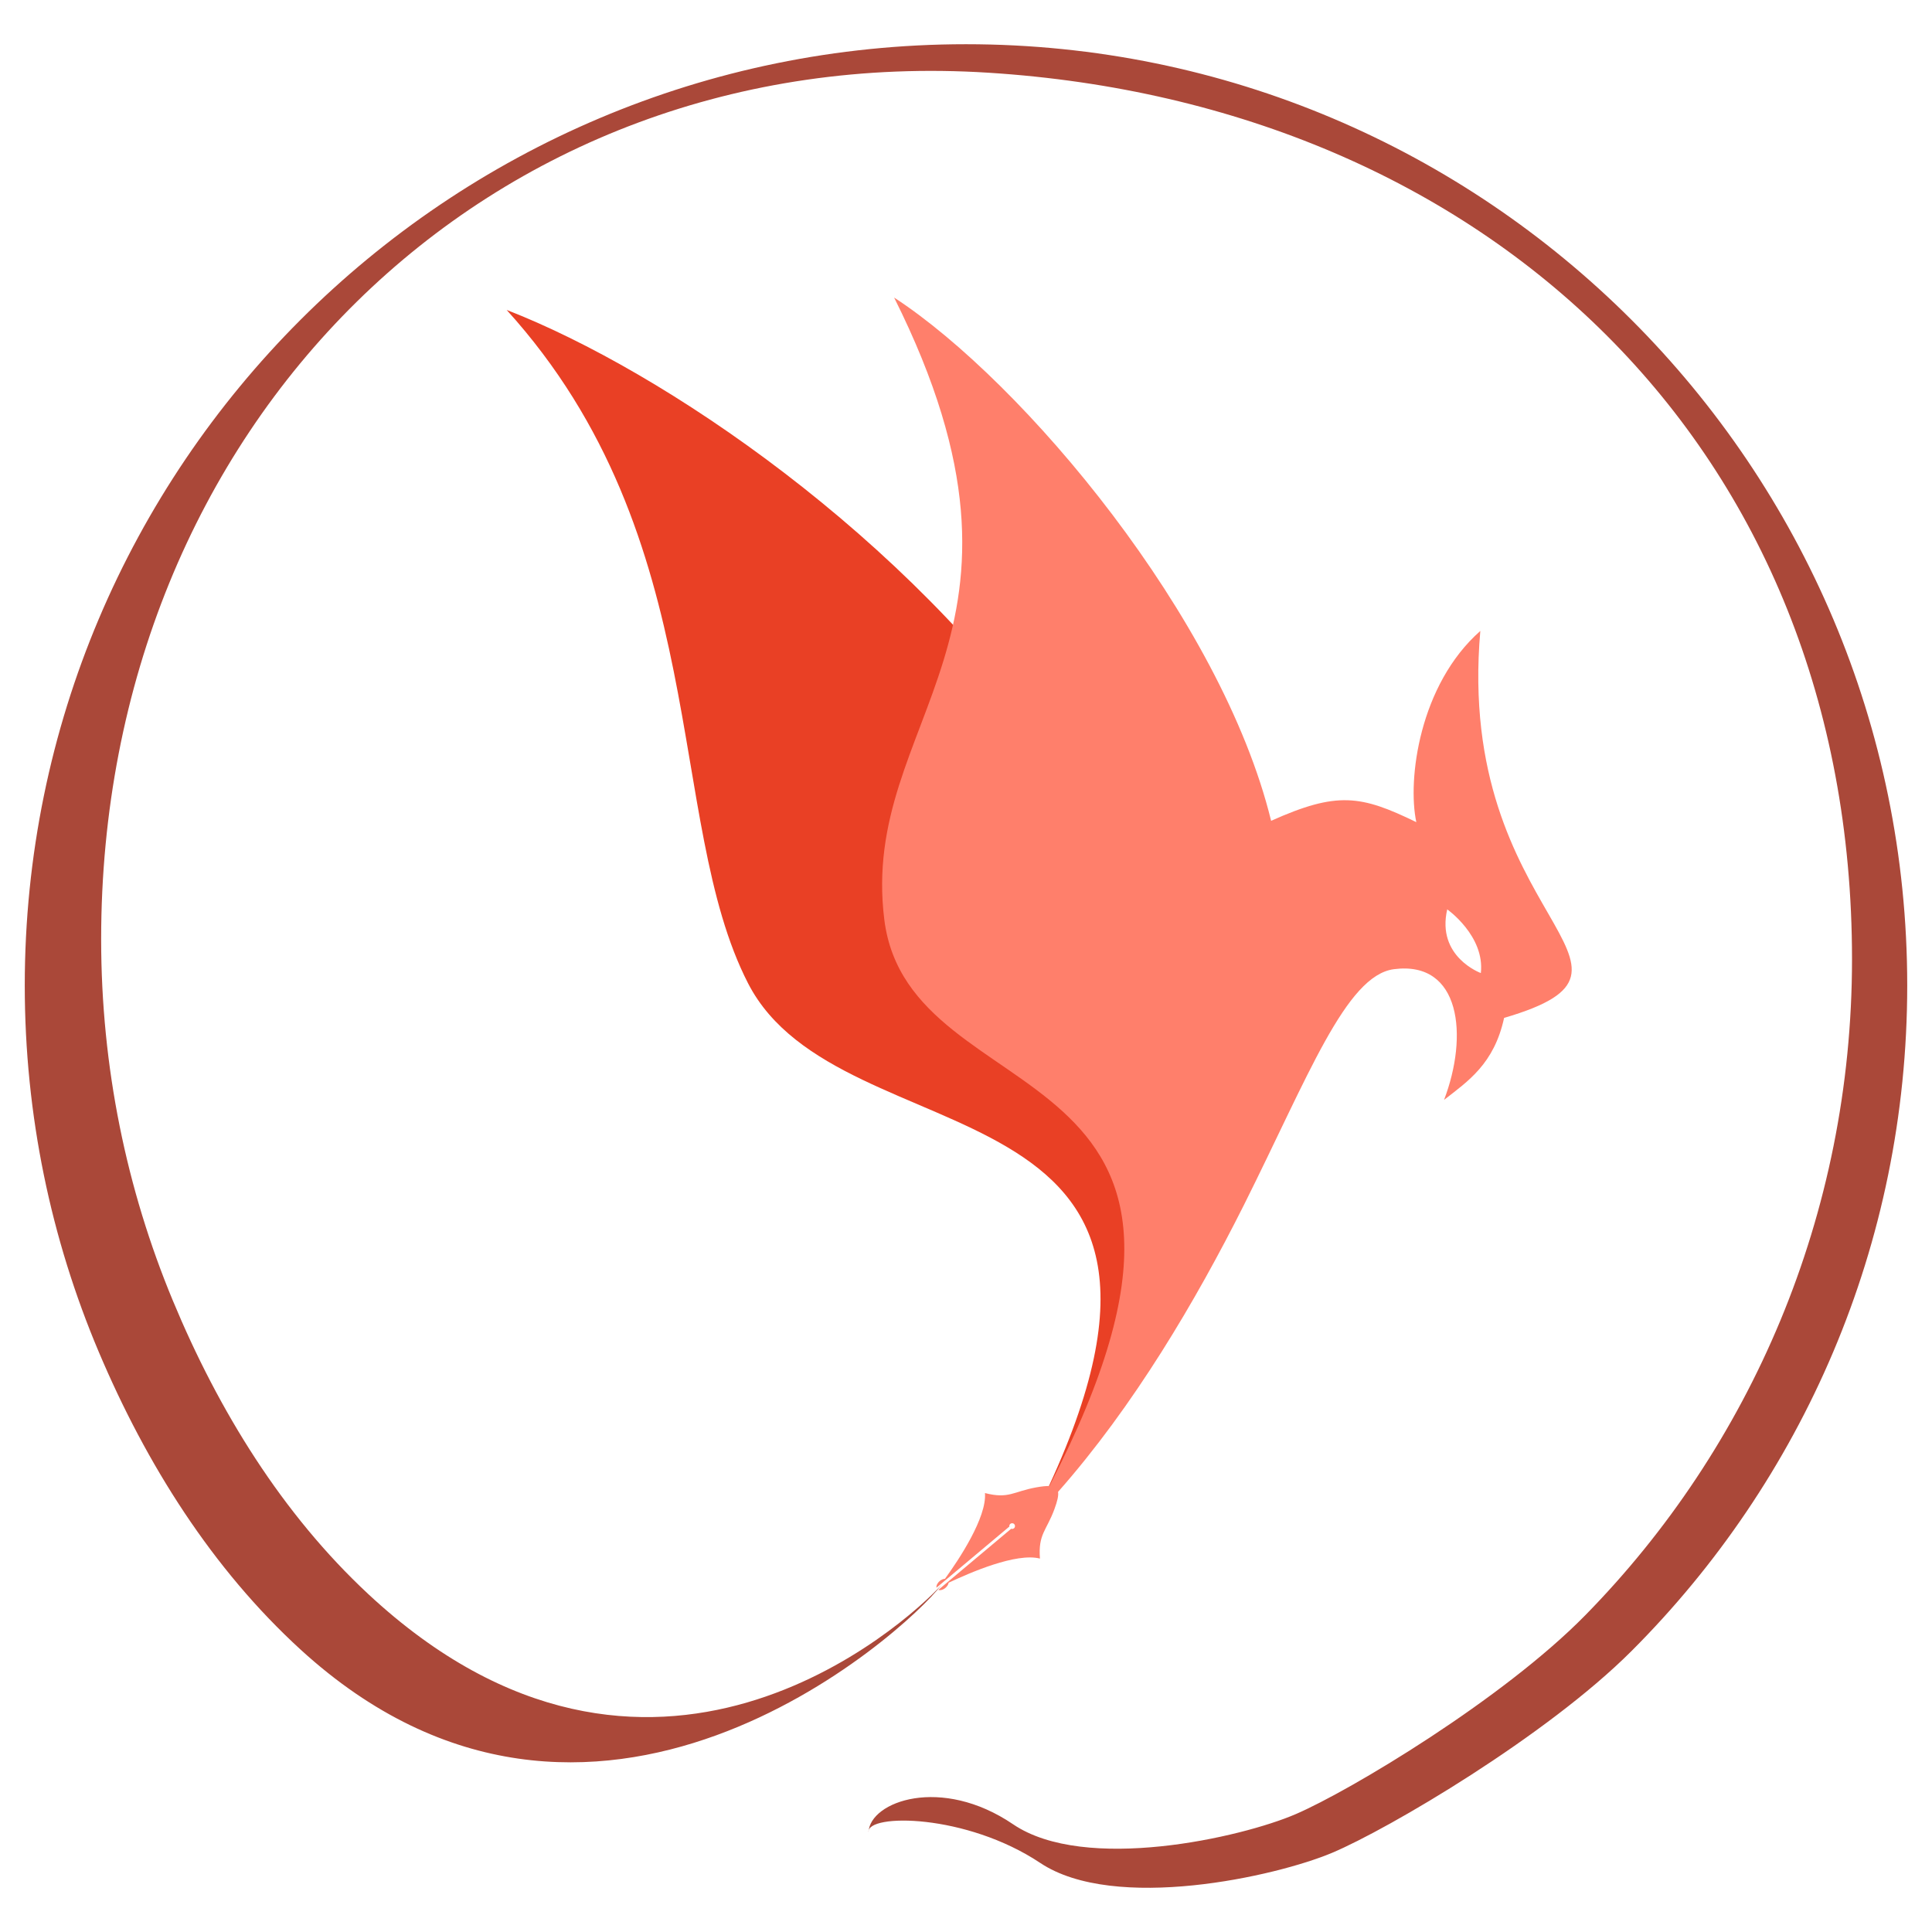
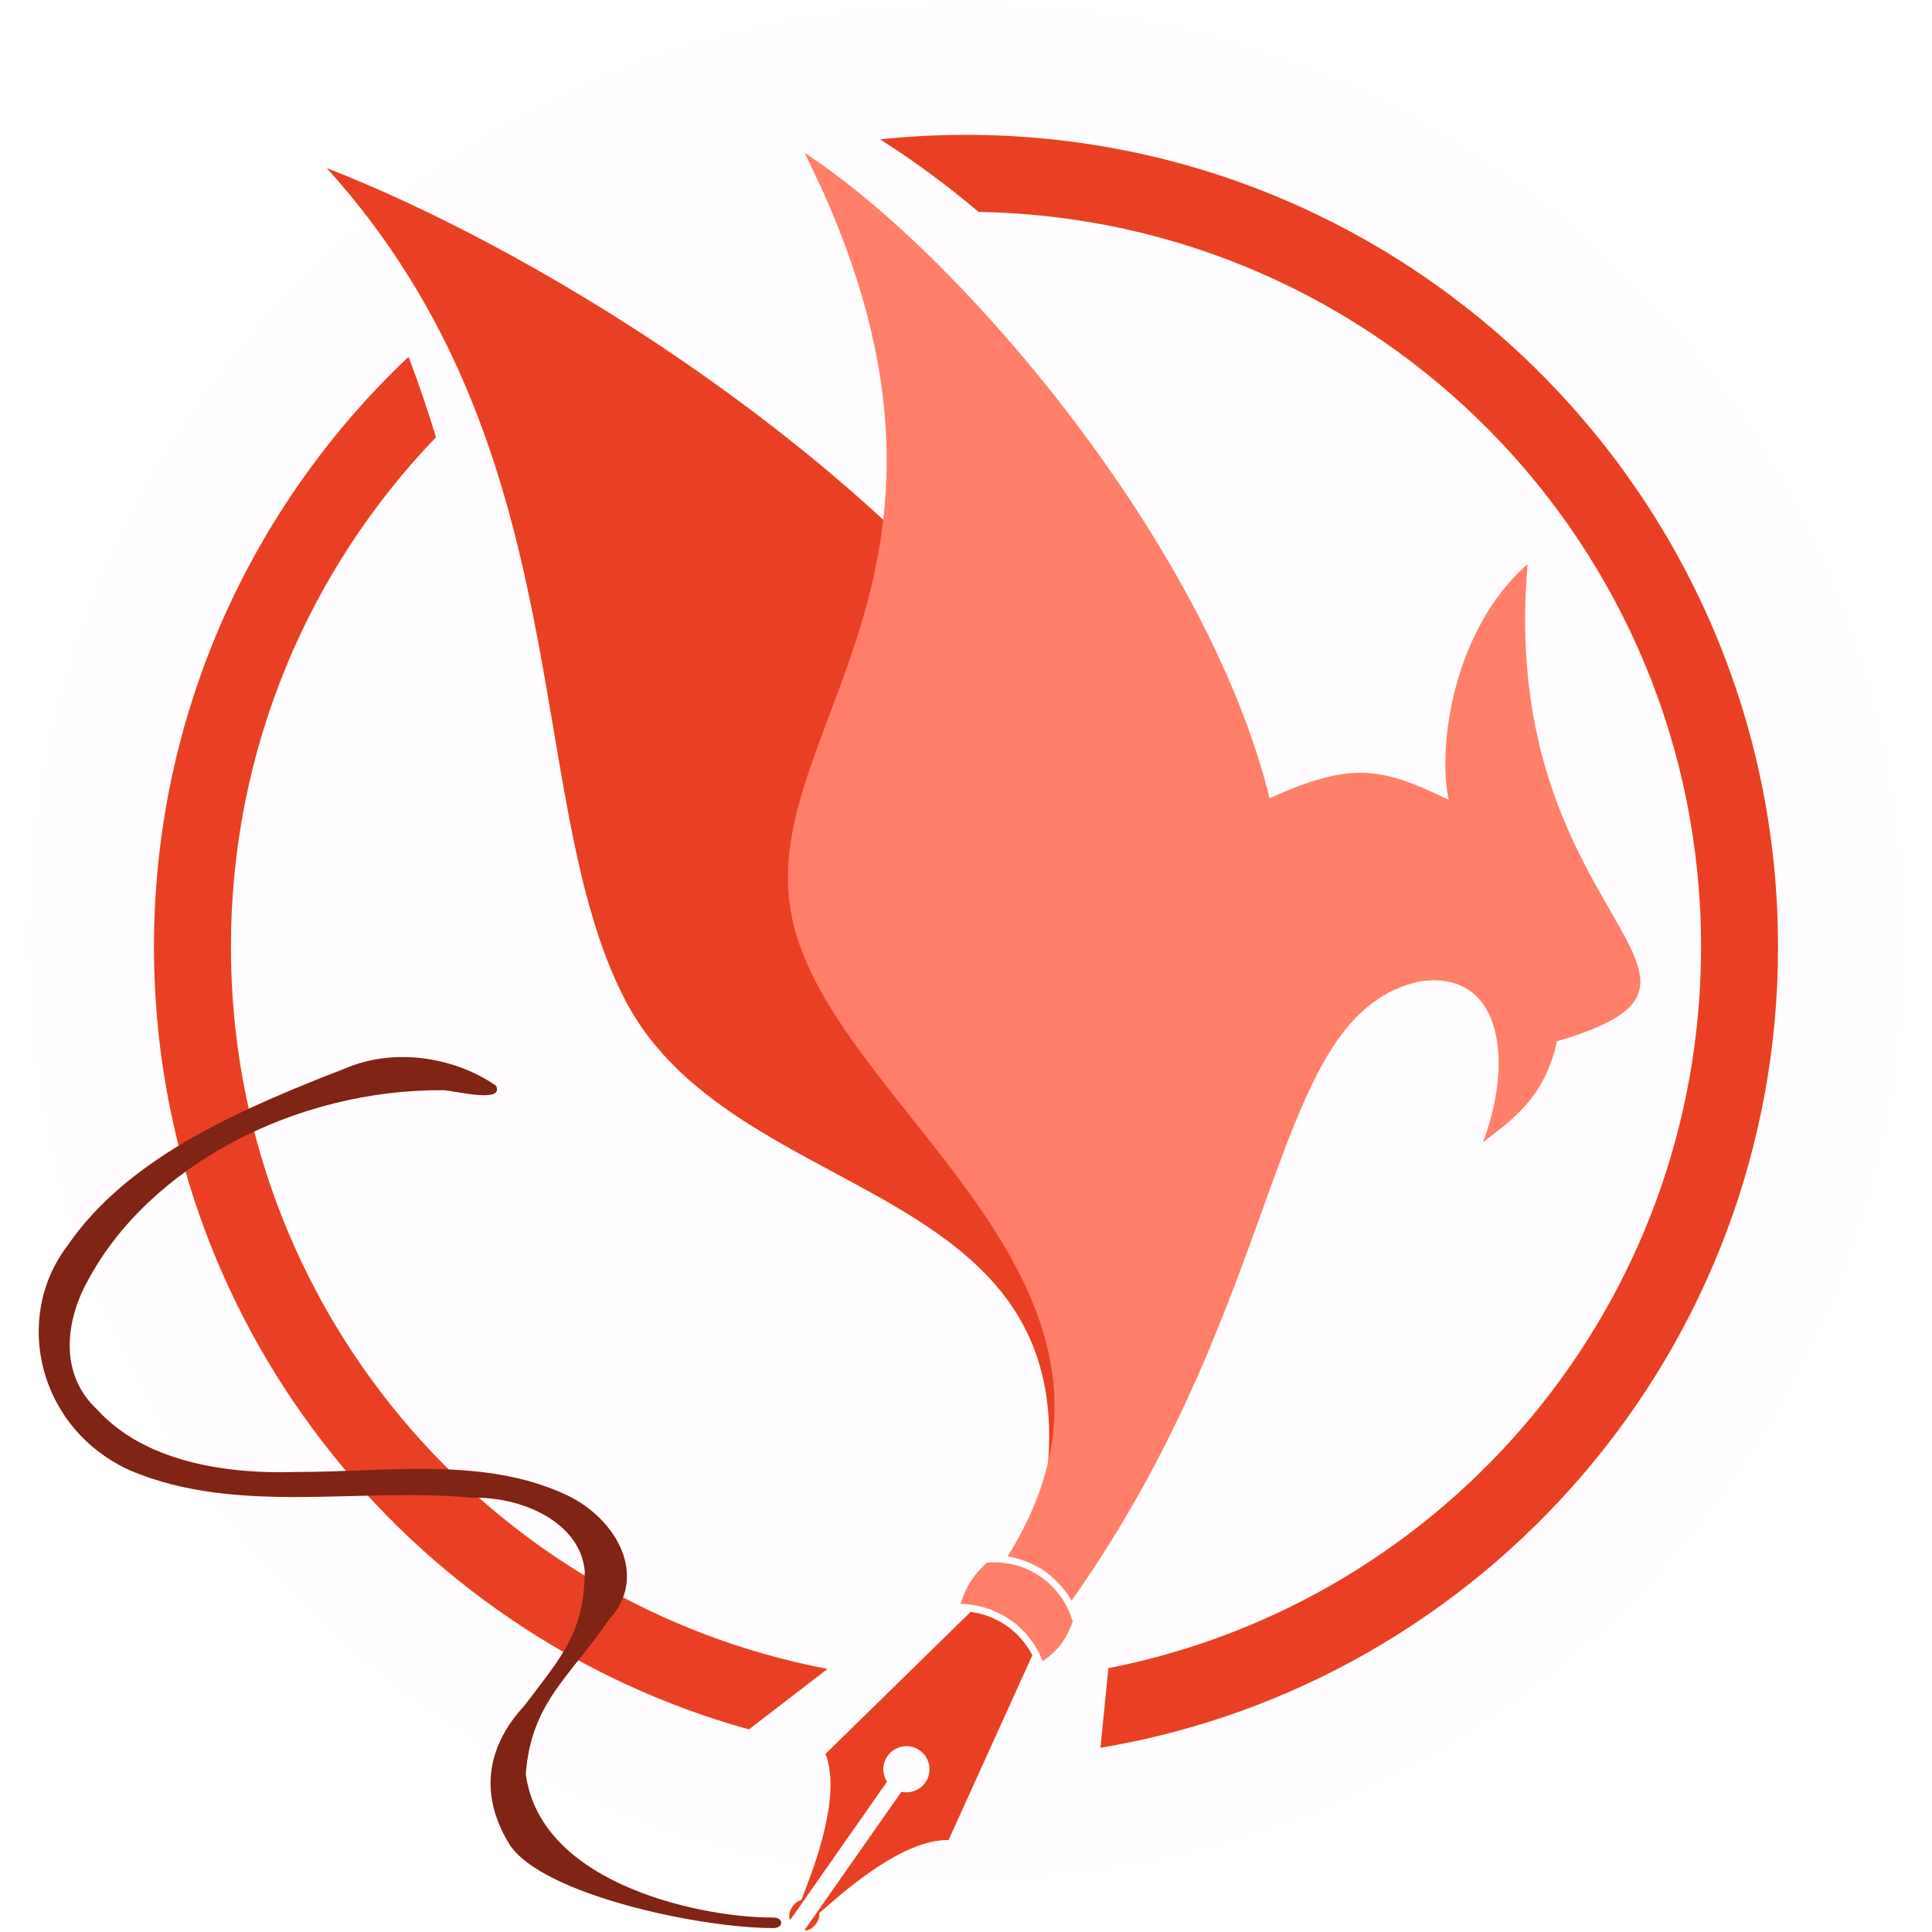
- <svg xmlns="http://www.w3.org/2000/svg" width="780" height="780" viewBox="0 0 206.375 206.375" version="1.1" id="svg8">
-   <defs id="defs2" />
-   <g id="g964" transform="translate(95.24999,-69.46267)">
-     <path id="path962" d="m -41.129,102.571 c 22.141,24.419 16.85,54.538 25.789,71.933 9.928,19.32 53.352,9.087 31.648,54.735 C 62.933,173.404 -7.53,115.616 -41.129,102.571 Z" style="opacity:1;fill:#e94025;fill-opacity:1;fill-rule:evenodd;stroke:none;stroke-width:0.529;stroke-linecap:round;stroke-linejoin:round;stroke-miterlimit:4;stroke-dasharray:none;stroke-opacity:1" />
+ <svg xmlns="http://www.w3.org/2000/svg" width="242mm" height="242mm" viewBox="0 0 242 242" version="1.1" id="svg8">
+   <defs id="defs2">
+     </defs>
+   <g id="layer1" transform="translate(22.7771,25.87523)">
+     <circle style="opacity:1;fill:#fffdff;fill-opacity:1;fill-rule:evenodd;stroke:none;stroke-width:0.265;stroke-linecap:round;stroke-linejoin:round;stroke-miterlimit:4;stroke-dasharray:none;stroke-opacity:1" id="path819" cx="98.223" cy="92.033" r="117.571" />
  </g>
-   <g id="layer2" transform="translate(95.24999,-69.46267)">
-     <path style="opacity:1;fill:#ff7f6b;fill-opacity:1;fill-rule:evenodd;stroke:none;stroke-width:2;stroke-linecap:round;stroke-linejoin:round;stroke-miterlimit:4;stroke-dasharray:none;stroke-opacity:1" d="m 360.98,120.133 c 68.681,137.291 -14.173,169.698 -3.959,251.158 10.14,80.871 159.419,49.138 66.635,228.67 -1.362,-0.057 -3.134,0.14 -5.371,0.545 -9.133,1.652 -11.038,4.754 -20.627,2.281 0.771,9.873 -10.523,26.861 -16.098,34.545 -0.021,0.03 -0.026,0.04 -0.047,0.066 -0.665,0.03 -1.443,0.339 -2.133,0.918 -0.969,0.813 -1.451,1.889 -1.291,2.68 l 29.414,-24.68 c -0.072,-0.405 0.078,-0.818 0.393,-1.082 0.487,-0.409 1.214,-0.346 1.623,0.141 0.409,0.487 0.344,1.214 -0.143,1.623 -0.315,0.262 -0.746,0.337 -1.131,0.197 l -29.416,24.682 c 0.752,0.293 1.894,0.009 2.863,-0.805 0.742,-0.622 1.202,-1.401 1.307,-2.088 8.629,-4.067 27.281,-12.212 36.857,-9.742 -0.77,-9.873 2.615,-11.21 5.828,-19.918 1.195,-3.238 1.738,-5.513 1.482,-7.012 30.601,-34.656 55.613,-77.143 75.027,-115.799 25.996,-51.974 41.208,-92.703 60.57,-95.227 27.031,-3.522 30.131,26.903 20.24,52.766 9.596,-7.498 20.202,-14.488 24.242,-33.098 70.878,-20.759 -19.868,-38.994 -9.6,-156.223 -24.606,21.691 -29.514,60.048 -25.836,77.193 C 549.412,321.032 539.868,319.424 513.182,331.387 493.162,249.54 413.143,154.122 360.98,120.133 Z m 223.305,247.002 c 0,0 15.239,10.715 13.572,25.715 0,0 -18.005,-6.537 -13.572,-25.715 z" transform="matrix(0.2645833,0,0,0.2645833,-95.24999,69.46267)" id="rect955" />
+   <g transform="translate(22.7771,25.87523)" id="g11531" style="opacity:1">
+     <path style="color:#000000;font-style:normal;font-variant:normal;font-weight:normal;font-stretch:normal;font-size:medium;line-height:normal;font-family:sans-serif;font-variant-ligatures:normal;font-variant-position:normal;font-variant-caps:normal;font-variant-numeric:normal;font-variant-alternates:normal;font-feature-settings:normal;text-indent:0;text-align:start;text-decoration:none;text-decoration-line:none;text-decoration-style:solid;text-decoration-color:#000000;letter-spacing:normal;word-spacing:normal;text-transform:none;writing-mode:lr-tb;direction:ltr;text-orientation:mixed;dominant-baseline:auto;baseline-shift:baseline;text-anchor:start;white-space:normal;shape-padding:0;clip-rule:nonzero;display:inline;overflow:visible;visibility:visible;opacity:1;isolation:auto;mix-blend-mode:normal;color-interpolation:sRGB;color-interpolation-filters:linearRGB;solid-color:#000000;solid-opacity:1;vector-effect:none;fill:#e94025;fill-opacity:1;fill-rule:evenodd;stroke:none;stroke-width:10;stroke-linecap:round;stroke-linejoin:round;stroke-miterlimit:4;stroke-dasharray:none;stroke-dashoffset:0;stroke-opacity:1;color-rendering:auto;image-rendering:auto;shape-rendering:auto;text-rendering:auto;enable-background:accumulate" d="m 98.223,-8.984 c -3.636,0 -7.229,0.193 -10.767,0.567 4.537,2.861 8.653,5.969 12.347,9.087 C 149.98,1.512 190.297,42.349 190.297,92.73 c 0,44.804 -31.888,82.054 -74.237,90.346 l -0.997,9.974 c 48.122,-8.039 84.874,-49.938 84.874,-100.32 0,-56.118 -45.596,-101.714 -101.714,-101.714 z M 28.396,18.817 C 8.769,37.367 -3.491,63.633 -3.491,92.73 c 0,46.7 31.579,86.107 74.518,98.02 l 9.851,-7.578 C 38.283,175.075 6.148,137.708 6.148,92.73 c 0,-24.805 9.775,-47.296 25.687,-63.84 -0.967,-3.157 -2.113,-6.597 -3.44,-10.074 z" id="circle11529" />
  </g>
-   <g id="layer4" transform="translate(95.24999,-69.46267)">
-     <path id="path1088-3-8" style="fill:#aa4839;fill-opacity:1;stroke:none;stroke-width:0.265;stroke-linecap:butt;stroke-linejoin:miter;stroke-miterlimit:4;stroke-dasharray:none;stroke-opacity:1" d="m -55.93,239.722 c -9.123,-8.498 -15.946,-19.501 -20.869,-31.359 -4.923,-11.858 -7.646,-24.895 -7.646,-38.58 0,-54.739 41.185,-95.96 94.812,-92.551 53.133,3.378 92.214,39.95 92.214,94.69 0,13.685 -2.723,26.722 -7.646,38.58 -4.923,11.858 -12.048,22.537 -20.851,31.505 -8.804,8.968 -25.107,18.733 -30.927,21.241 -5.82,2.508 -22.51,6.298 -30.191,1.082 -7.681,-5.217 -15.27,-2.442 -15.441,0.828 -0.171,-1.984 10.413,-1.984 18.35,3.307 7.938,5.292 25.184,1.446 31.198,-1.097 6.014,-2.544 22.861,-12.45 31.958,-21.547 9.097,-9.097 16.459,-19.93 21.547,-31.958 5.088,-12.029 7.901,-25.253 7.901,-39.135 0,-55.528 -45.014,-100.542 -100.542,-100.542 -55.528,2e-6 -100.542,45.014 -100.542,100.542 0,13.882 2.813,27.107 7.901,39.135 5.088,12.029 12.138,23.19 21.565,31.81 31.083,28.42 64.469,-1.702 68.429,-6.881 -3.784,4.159 -31.141,28.947 -61.222,0.93 z" />
+   <g id="g964" transform="translate(118.0271,-43.58744)">
+     <path id="path962" d="m -77.11,64.639 c 32.023,35.318 24.371,78.881 37.3,104.04 14.36,27.943 63.828,21.405 51.144,68.853 C 78.771,156.776 -28.514,83.508 -77.11,64.639 Z" style="opacity:1;fill:#e94025;fill-opacity:1;fill-rule:evenodd;stroke:none;stroke-width:0.529;stroke-linecap:round;stroke-linejoin:round;stroke-miterlimit:4;stroke-dasharray:none;stroke-opacity:1" />
+   </g>
+   <g id="layer4" transform="translate(118.0271,-43.58744)">
+     <path style="opacity:1;fill:#802415;fill-opacity:1;fill-rule:evenodd;stroke:none;stroke-width:4;stroke-linecap:round;stroke-linejoin:round;stroke-miterlimit:4;stroke-dasharray:none;stroke-opacity:1" d="m -21.167,285.094 c -9.26,0 -28.882,-4.174 -33.013,-10.432 -4.1,-6.637 -2.589,-12.655 1.843,-17.426 4.566,-6.076 7.508,-9.065 7.555,-16.866 -0.562,-6.031 -7.694,-9.326 -14.147,-9.184 -14.188,-1.331 -29.347,2.233 -42.717,-3.377 -11.515,-5.149 -14.879,-19.023 -7.948,-28.164 7.717,-11.282 22.111,-17.314 35.505,-22.501 5.947,-2.284 13.274,-1.013 18.201,2.451 1.104,2.332 -5.696,0.476 -6.728,0.552 -18.397,-0.104 -36.735,9.466 -44.419,23.863 -2.823,5.087 -3.6,11.735 1.201,16.159 5.828,6.429 15.876,8.095 24.872,7.797 11.308,0.026 23.588,-1.989 33.97,2.913 6.286,3.007 10.236,10.272 5.219,15.608 -4.923,7.23 -9.709,10.338 -10.395,19.312 1.89,14.252 23.063,18.077 31,17.973 1.323,0 1.323,1.323 0,1.323 z" id="path11600" />
+   </g>
+   <g id="layer2" transform="translate(118.0271,-43.58744)">
+     <path style="opacity:1;fill:#ff7f6b;fill-opacity:1;fill-rule:evenodd;stroke:none;stroke-width:0.529;stroke-linecap:round;stroke-linejoin:round;stroke-miterlimit:4;stroke-dasharray:none;stroke-opacity:1" d="m -17.248,62.726 c 26.283,52.538 -6.717,72.302 -1.515,96.113 5.202,23.811 48.244,45.571 26.952,79.695 1.685,0.269 3.402,0.996 4.678,1.875 1.429,1.073 2.517,2.253 3.323,3.686 27.493,-38.907 24.526,-73.651 43.781,-77.605 10.344,-1.348 11.531,10.295 7.746,20.192 3.672,-2.869 7.731,-5.545 9.277,-12.666 C 104.117,166.074 69.39,159.096 73.32,114.235 63.904,122.536 62.025,137.214 63.433,143.775 54.861,139.606 51.208,138.991 40.996,143.569 33.335,112.248 2.714,75.733 -17.248,62.726 Z M 6.484,239.276 c -0.3,2.6e-4 -0.6,0.014 -0.901,0.04 -1.643,1.544 -2.542,2.829 -3.295,5.174 2.233,0.029 4.459,0.766 6.29,2.045 1.816,1.277 3.211,3.066 4.004,5.139 2.021,-1.433 2.921,-2.718 3.758,-4.958 -0.644,-2.265 -2.045,-4.24 -3.971,-5.596 -1.733,-1.207 -3.788,-1.847 -5.885,-1.845 z" id="path11506" />
+     <path style="opacity:1;fill:#e94025;fill-opacity:1;fill-rule:evenodd;stroke:none;stroke-width:0.529;stroke-linecap:round;stroke-linejoin:round;stroke-miterlimit:4;stroke-dasharray:none;stroke-opacity:1" d="m 3.55,245.489 -18.178,17.789 c 2.055,5.268 -1.491,14.297 -2.647,17.316 -0.145,0.379 -0.272,0.71 -0.378,0.995 -0.393,0.077 -0.816,0.388 -1.123,0.825 -0.412,0.589 -0.523,1.276 -0.27,1.666 l 12.125,-17.317 c -0.633,-0.987 -0.608,-2.257 0.064,-3.218 0.916,-1.308 2.718,-1.626 4.026,-0.71 1.308,0.916 1.626,2.718 0.71,4.026 -0.673,0.959 -1.858,1.418 -3.001,1.161 l -12.142,17.341 c 0.453,0.104 1.06,-0.235 1.473,-0.824 0.306,-0.437 0.453,-0.941 0.391,-1.336 0.232,-0.198 0.5,-0.43 0.807,-0.697 2.441,-2.12 9.729,-8.564 15.383,-8.435 L 11.284,250.915 c -0.758,-1.462 -1.857,-2.72 -3.203,-3.669 -1.348,-0.939 -2.902,-1.542 -4.53,-1.757 z" id="path11407" />
+     <path style="opacity:1;fill:#ff7f6b;fill-opacity:1;fill-rule:evenodd;stroke:none;stroke-width:0.529;stroke-linecap:round;stroke-linejoin:round;stroke-miterlimit:4;stroke-dasharray:none;stroke-opacity:1" d="m 68.206,157.249 c 0,0 5.832,4.1 5.194,9.841 0,0 -6.89,-2.501 -5.194,-9.841 z" id="rect955" />
+   </g>
+   <g id="layer3" style="display:none" transform="translate(15.59556,17.18176)">
+     <path style="fill:#000000;fill-opacity:1;stroke-width:0.265;stroke-linejoin:miter" d="m 143.444,221.324 c -3.654,0 -7.262,0.769 -10.457,2.268 l -1.167,0.547 -0.867,3.712 c -1.107,4.741 -1.129,5.522 -0.028,7.021 0.219,0.318 0.538,1.14 0.689,1.852 0.277,1.252 0.811,2.051 2.016,3.085 l 0.629,0.531 0.523,-1.267 c 0.634,-1.525 1.256,-2.153 2.82,-2.855 1.123,-0.508 2.62,-0.762 4.379,-0.762 1.484,0 3.154,0.181 4.944,0.542 0.388,0.079 0.713,0.149 1.003,0.221 0.934,0.233 1.487,0.484 2.505,1.083 1.717,1.006 2.423,1.78 2.877,3.17 l 0.23,0.776 0.795,-0.311 c 1.291,-0.482 2.226,-1.671 2.482,-3.076 0.071,-0.394 0.37,-1.233 0.658,-1.875 0.52,-1.087 0.523,-1.222 0.154,-3.427 -0.232,-1.252 -0.538,-3.447 -0.712,-4.896 l -0.309,-2.582 -1.8,-0.89 c -0.997,-0.519 -2.112,-1.03 -2.469,-1.171 -0.725,-0.29 -2.01,-0.664 -3.247,-0.973 -1.033,-0.258 -2.03,-0.469 -2.637,-0.548 -1.001,-0.117 -2.006,-0.174 -3.009,-0.174 z" id="path11354" />
+     <path style="fill:#000000;fill-opacity:1;stroke-width:0.265;stroke-linejoin:miter" d="m 142.195,236.311 c -2.982,0 -5.381,0.839 -6.548,2.399 -0.302,0.408 -0.674,2.296 -1.547,8.065 -0.641,4.147 -1.702,11.061 -2.381,15.369 -0.997,6.269 -1.187,7.981 -0.997,8.532 0.141,0.388 0.699,1.179 1.256,1.762 4.185,4.439 7.395,10.973 8.939,18.315 0.51,2.37 0.751,3.038 1.178,3.26 0.028,0.015 0.057,0.025 0.085,0.034 0.011,0.003 0.028,0.004 0.042,0.004 0.222,0 0.28,-0.608 0.445,-3.638 0.099,-1.848 0.352,-6.378 0.572,-10.065 0.821,-13.806 0.802,-12.683 0.288,-13.608 -0.942,-1.712 -0.261,-4.502 1.219,-4.955 0.174,-0.057 0.342,-0.082 0.503,-0.082 0.113,0 0.234,0.015 0.346,0.042 1.636,0.408 2.339,3.664 0.763,5.381 -0.521,0.566 -0.561,0.817 -0.855,5.778 -0.518,8.306 -1.218,19.617 -1.232,19.905 -0.007,0.113 -0.085,0.182 -0.17,0.182 -0.014,0 -0.028,-0.002 -0.042,-0.007 -0.014,-0.004 -0.028,-0.011 -0.042,-0.018 -0.042,-0.027 -0.113,-0.045 -0.172,-0.062 -0.099,-0.027 -0.22,-0.04 -0.326,-0.04 -0.028,0 -0.057,0.001 -0.085,0.003 -0.828,0.068 0.014,1.886 1.727,3.771 2.26,2.442 8.737,6.738 15.585,10.322 5.904,3.093 9,4.318 15.991,6.279 0.65,0.186 1.164,0.329 1.579,0.432 0.603,0.15 0.997,0.219 1.29,0.219 0.319,0 0.517,-0.081 0.735,-0.226 0.944,-0.64 0.97,-1.736 0.099,-3.752 -1.325,-3.11 -3.458,-5.577 -8.324,-9.578 -3.917,-3.214 -7.296,-6.419 -7.13,-6.739 0.003,-0.007 0.042,-0.007 0.099,-0.007 0.322,0 1.411,0.076 2.702,0.196 6.131,0.57 10.637,0.842 14.16,0.842 1.834,0 3.402,-0.073 4.794,-0.218 1.386,-0.14 3.465,-0.529 4.602,-0.888 4.114,-1.255 5.655,-3.26 5.161,-6.662 -0.25,-1.782 -1.489,-4.055 -4.362,-8.015 -2.231,-3.107 -2.774,-3.977 -3.194,-5.259 -0.592,-1.778 -0.458,-2.863 0.438,-3.845 1.041,-1.133 2.622,-1.691 7.024,-2.411 5.23,-0.878 7.75,-1.763 10.311,-3.643 2.207,-1.59 2.665,-2.167 4.221,-5.159 1.528,-2.938 1.993,-4.485 2.134,-7.149 0.057,-1.086 -0.028,-1.893 -0.175,-1.932 -0.004,-0.001 -0.007,-0.002 -0.011,-0.002 -0.028,0 -0.057,0.03 -0.099,0.088 -0.071,0.142 -0.246,0.777 -0.381,1.385 -0.417,1.888 -1.475,4.143 -2.592,5.463 -2.553,3.039 -5.902,4.692 -12.769,6.28 -6.551,1.503 -9.248,2.25 -10.426,2.905 -1.042,0.567 -1.233,0.762 -1.771,1.795 -1.242,2.386 -0.742,4.298 2.793,10.684 3.422,6.169 3.994,7.983 3.198,10.08 -0.469,1.249 -1.786,2.216 -3.852,2.839 -1.56,0.472 -3.145,0.708 -5.162,0.708 -2.251,0 -5.039,-0.295 -8.933,-0.887 -5.201,-0.799 -7.144,-1.024 -9.289,-1.024 -0.274,0 -0.552,0.004 -0.84,0.011 -1.868,0.023 -2.491,0.265 -2.917,1.085 -0.87,1.674 2.282,5.576 8.965,11.043 1.515,1.263 3.463,3 4.32,3.875 1.705,1.769 3.103,3.605 2.965,3.872 -0.042,0.093 -0.113,0.145 -0.148,0.145 -0.003,0 -0.007,-3.8e-4 -0.007,-10e-4 -0.002,-6.6e-4 -0.004,-0.001 -0.007,-0.002 -0.014,-0.011 -0.243,-0.071 -0.589,-0.156 -0.309,-0.078 -0.716,-0.175 -1.155,-0.275 -0.099,-0.023 -0.191,-0.047 -0.287,-0.071 -6.64,-1.656 -13.933,-5.544 -27.297,-14.545 l -1.661,-1.113 1.355,-3.867 c 1.684,-4.849 3.281,-8.182 5.267,-11.086 2.519,-3.668 2.49,-3.57 2.126,-6.656 -0.702,-6.135 -1.006,-15.208 -0.825,-24.911 0.042,-2.783 0.057,-5.332 0.007,-5.674 -0.028,-0.35 -0.37,-1.03 -0.766,-1.53 -0.948,-1.176 -3.452,-2.537 -5.687,-3.095 -0.127,-0.034 -0.264,-0.064 -0.394,-0.09 -1.335,-0.275 -2.619,-0.408 -3.809,-0.408 z" id="path10146" />
  </g>
</svg>
